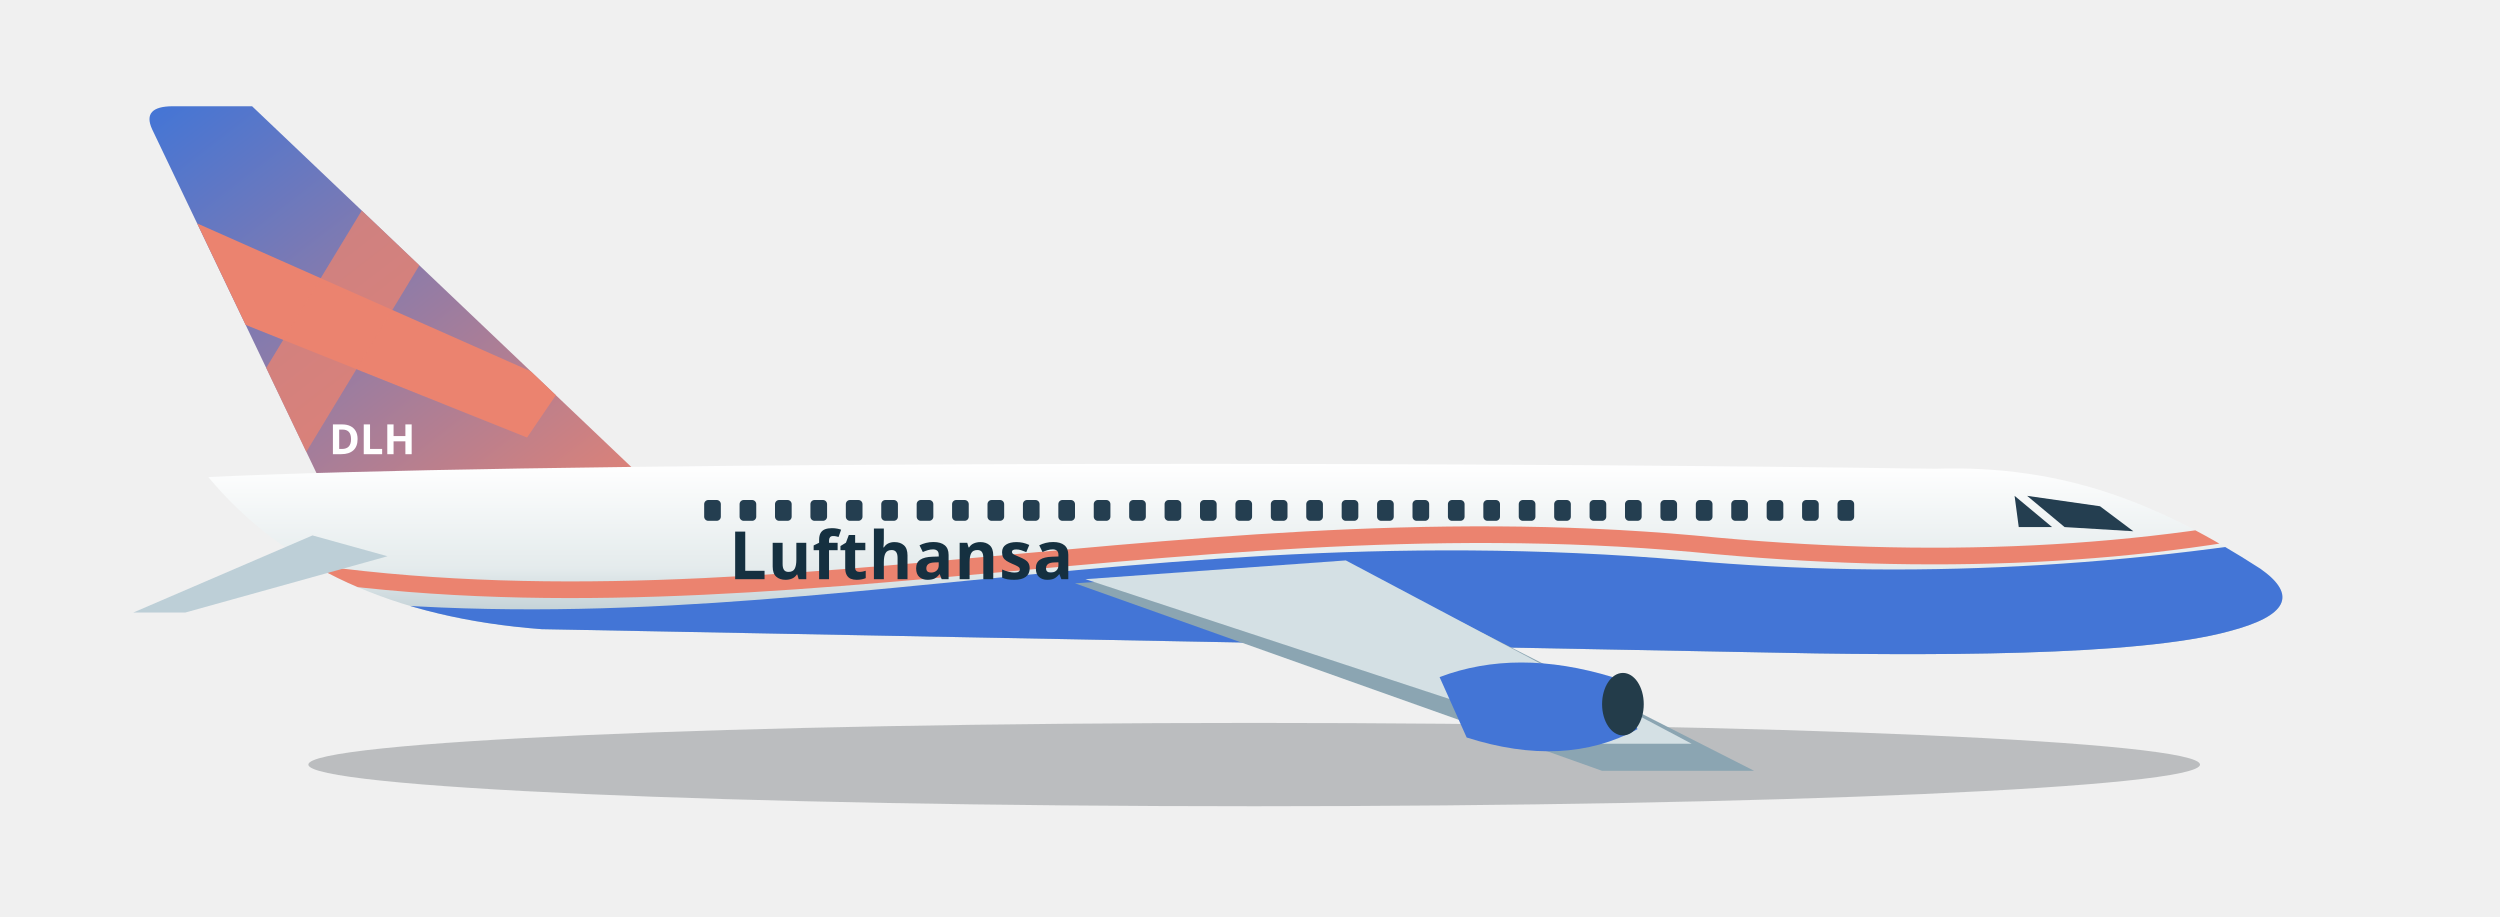
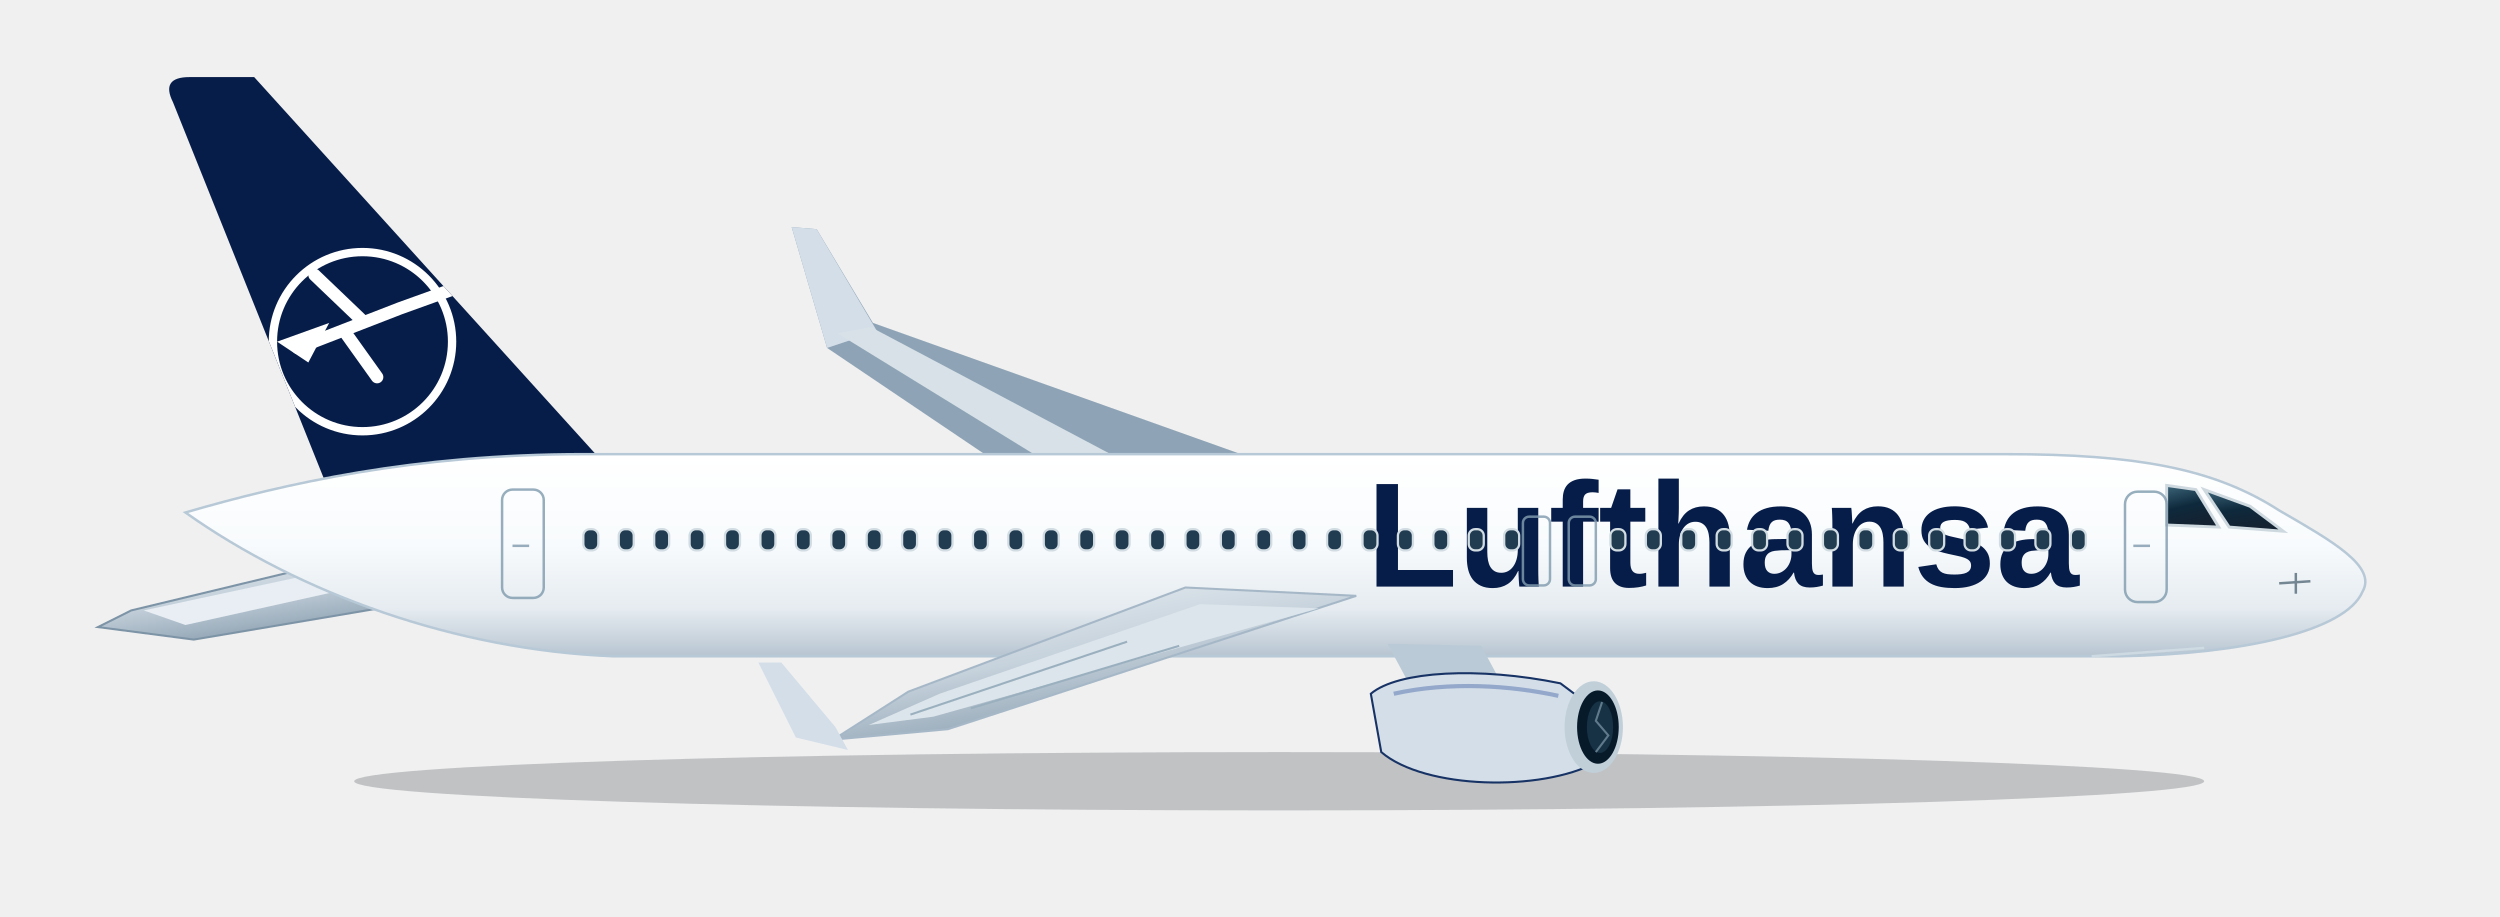
- <svg xmlns="http://www.w3.org/2000/svg" width="1200" height="440" viewBox="0 0 1200 440">
+ <svg xmlns="http://www.w3.org/2000/svg" width="1200" height="440" viewBox="0 0 1200 440" role="img" aria-labelledby="title desc">
  <defs>
-     <linearGradient id="body" x1="0" y1="0" x2="0" y2="1">
-       <stop offset="0" stop-color="#FFFFFF" />
-       <stop offset=".55" stop-color="#E4EBEC" />
-       <stop offset="1" stop-color="#A4B9C3" />
+     <linearGradient id="fuselage" x1="0" y1="0" x2="0" y2="1">
+       <stop stop-color="#FFFFFF" />
+       <stop offset=".45" stop-color="#F8FBFD" />
+       <stop offset=".77" stop-color="#E5EBF0" />
+       <stop offset="1" stop-color="#B7C5D1" />
    </linearGradient>
-     <linearGradient id="tail" x1="0" y1="0" x2="1" y2="1">
-       <stop stop-color="#4375D6" />
-       <stop offset="1" stop-color="#EB836F" />
+     <linearGradient id="blue" x1="0" y1="0" x2="0" y2="1">
+       <stop stop-color="#23429C" />
+       <stop offset=".48" stop-color="#15357E" />
+       <stop offset="1" stop-color="#081D56" />
    </linearGradient>
-     <clipPath id="bodyclip">
-       <path d="M100 229 C245 222 647 221 929 225 C991 223 1037 242 1085 273 Q1112 292 1070 303 C1026 315 927 315 838 313 L260 302 Q154 294 100 229 Z" />
+     <linearGradient id="wing" x1="0" y1="0" x2=".6" y2="1">
+       <stop stop-color="#F0F5F8" />
+       <stop offset=".52" stop-color="#C6D2DC" />
+       <stop offset="1" stop-color="#7E94A6" />
+     </linearGradient>
+     <linearGradient id="engine" x1="0" y1="0" x2="0" y2="1">
+       <stop stop-color="#D3DEE8" />
+       <stop offset=".25" stop-color="#D3DEE8" />
+       <stop offset=".65" stop-color="#D3DEE8" />
+       <stop offset="1" stop-color="#D3DEE8" />
+     </linearGradient>
+     <linearGradient id="glass" x1="0" y1="0" x2=".3" y2="1">
+       <stop stop-color="#3D6579" />
+       <stop offset=".55" stop-color="#0E293C" />
+       <stop offset="1" stop-color="#142231" />
+     </linearGradient>
+     <clipPath id="bodyClip">
+       <path d="M89 246C137 232 199 218 280 218H963C1026 218 1063 225 1094 245C1120 260 1141 272 1134 284C1126 303 1076 314 1018 315H294C219 312 144 285 89 246Z" />
    </clipPath>
-     <clipPath id="tailclip">
-       <path d="M160 244 L73 62 Q68 51 83 51 L121 51 L326 246 Z" />
+     <clipPath id="tailClip">
+       <path d="M164 251L83 49Q77 37 91 37H122L314 249Z" />
    </clipPath>
+     <g id="indigo-wordmark">
+       <g fill="none" stroke="currentColor" stroke-width="7" stroke-linecap="round" stroke-linejoin="round">
+         <path d="M4 2V54" />
+         <path d="M24 54V32C24 12 53 12 53 32V54" />
+         <path d="M99 2V54M99 36C99 12 66 12 66 36C66 60 99 60 99 36" />
+         <path d="M117 23V54" />
+         <path d="M177 12C165 -4 137 -1 131 22C123 49 146 66 167 52C178 45 182 36 180 29H157" />
+         <ellipse cx="211" cy="36" rx="17" ry="19" />
+       </g>
+       <circle cx="117" cy="5" r="4.1" fill="currentColor" />
+     </g>
  </defs>
-   <ellipse cx="602" cy="367" rx="454" ry="20" fill="#020B12" opacity=".22" />
-   <path d="M160 244 L73 62 Q68 51 83 51 L121 51 L326 246 Z" fill="url(#tail)" />
-   <g clip-path="url(#tailclip)" fill="#EB836F">
-     <path d="M58 91 L270 185 L253 210 L68 136 Z" />
-     <path d="M99 224 L201 56 L230 80 L130 245 Z" opacity=".75" />
+   <ellipse cx="614" cy="375" rx="444" ry="14" fill="#020A16" opacity=".20" />
+   <path d="M526 254L397 167L380 109L392 110L419 155L663 242Z" fill="#8EA4B6" />
+   <path d="M397 167L380 109L392 110L421 159Z" fill="#D3DEE8" />
+   <path d="M402 160L532 240L586 246L418 157Z" fill="#D7E1E7" />
+   <g clip-path="url(#tailClip)">
+     <path d="M164 251L83 49Q77 37 91 37H122L314 249Z" fill="#071D49" />
+     <circle cx="174" cy="164" r="43" fill="none" stroke="#FFFFFF" stroke-width="4" />
+     <path d="M143 167L192 148L217 139M174 154L151 132M166 160L181 181" fill="none" stroke="#FFFFFF" stroke-width="6" stroke-linecap="round" stroke-linejoin="round" />
+     <path d="M133 164L158 155L148 174Z" fill="#FFFFFF" />
  </g>
-   <path d="M100 229 C245 222 647 221 929 225 C991 223 1037 242 1085 273 Q1112 292 1070 303 C1026 315 927 315 838 313 L260 302 Q154 294 100 229 Z" fill="url(#body)" />
-   <g clip-path="url(#bodyclip)">
-     <path d="M73 275 C331 327 520 244 810 269 Q968 283 1134 252 L1142 335 L74 335 Z" fill="#4375D6" />
-     <path d="M98 266 C332 316 557 238 813 261 Q985 278 1122 246" fill="none" stroke="#EB836F" stroke-width="8" />
+   <path d="M196 261L63 293L47 301L93 307L253 280Z" fill="url(#wing)" stroke="#7D94A7" stroke-width="1" />
+   <path d="M69 293L190 267L224 270L89 300Z" fill="#E8EEF3" />
+   <path d="M89 246C137 232 199 218 280 218H963C1026 218 1063 225 1094 245C1120 260 1141 272 1134 284C1126 303 1076 314 1018 315H294C219 312 144 285 89 246Z" fill="url(#fuselage)" stroke="#B7C8D6" stroke-width="1.2" />
+   <g clip-path="url(#bodyClip)">
+     <svg width="350" height="54" viewBox="0 0 473.730 75.453" x="660" y="229" preserveAspectRatio="xMinYMid meet">
+       <g transform="translate(-5.688 73.469)">
+         <path d="M6.688 -0.000 L6.688 -68.797 L21.094 -68.797 L21.094 -11.141 L58.016 -11.141 L58.016 -0.000 L6.688 -0.000 ZM81.006 -52.828 L81.006 -23.188 Q81.006 -20.125 81.490 -17.547 Q81.990 -14.984 83.100 -13.156 Q84.225 -11.328 86.006 -10.297 Q87.787 -9.281 90.381 -9.281 Q92.865 -9.281 94.896 -10.375 Q96.928 -11.469 98.381 -13.500 Q99.850 -15.531 100.646 -18.328 Q101.459 -21.141 101.459 -24.516 L101.459 -52.828 L115.193 -52.828 L115.193 -11.813 Q115.193 -10.156 115.209 -8.328 Q115.240 -6.500 115.303 -4.859 Q115.381 -3.219 115.443 -1.922 Q115.521 -0.641 115.584 0.000 L102.490 0.000 Q102.443 -0.594 102.318 -1.875 Q102.193 -3.172 102.115 -4.734 Q102.053 -6.297 101.975 -7.859 Q101.912 -9.422 101.912 -10.500 L101.662 -10.500 Q98.928 -4.500 94.693 -1.750 Q90.475 0.984 84.662 0.984 Q79.928 0.984 76.600 -0.578 Q73.287 -2.156 71.209 -4.859 Q69.146 -7.563 68.209 -11.266 Q67.287 -14.984 67.287 -19.281 L67.287 -52.828 L81.006 -52.828 ZM145.262 -43.563 L145.262 0.000 L131.590 0.000 L131.590 -43.563 L123.871 -43.563 L123.871 -52.828 L131.590 -52.828 L131.590 -58.344 Q131.590 -61.375 132.324 -63.938 Q133.059 -66.500 134.809 -68.406 Q136.574 -70.313 139.543 -71.391 Q142.527 -72.469 146.980 -72.469 Q149.324 -72.469 151.590 -72.219 Q153.855 -71.969 155.668 -71.688 L155.668 -62.844 Q154.793 -63.031 153.684 -63.156 Q152.590 -63.281 151.668 -63.281 Q149.762 -63.281 148.512 -62.891 Q147.262 -62.500 146.559 -61.719 Q145.855 -60.938 145.559 -59.734 Q145.262 -58.547 145.262 -56.984 L145.262 -52.828 L155.668 -52.828 L155.668 -43.563 L145.262 -43.563 ZM175.984 0.875 Q169.922 0.875 166.641 -2.422 Q163.375 -5.719 163.375 -12.406 L163.375 -43.563 L156.688 -43.563 L156.688 -52.828 L164.063 -52.828 L168.359 -65.234 L176.953 -65.234 L176.953 -52.828 L186.969 -52.828 L186.969 -43.563 L176.953 -43.563 L176.953 -16.109 Q176.953 -12.250 178.422 -10.422 Q179.891 -8.594 182.953 -8.594 Q184.234 -8.594 185.250 -8.781 Q186.281 -8.984 187.547 -9.281 L187.547 -0.781 Q185.016 0.047 182.172 0.453 Q179.344 0.875 175.984 0.875 ZM209.285 -42.281 Q212.066 -48.344 216.254 -51.078 Q220.457 -53.813 226.270 -53.813 Q231.051 -53.813 234.348 -52.250 Q237.645 -50.688 239.723 -47.953 Q241.801 -45.219 242.723 -41.500 Q243.660 -37.797 243.660 -33.500 L243.660 0.000 L229.988 0.000 L229.988 -29.594 Q229.988 -32.672 229.488 -35.234 Q229.004 -37.797 227.879 -39.625 Q226.754 -41.453 224.941 -42.469 Q223.145 -43.500 220.551 -43.500 Q218.066 -43.500 216.035 -42.406 Q214.020 -41.313 212.551 -39.281 Q211.082 -37.250 210.270 -34.438 Q209.473 -31.641 209.473 -28.266 L209.473 0.000 L195.754 0.000 L195.754 -72.469 L209.473 -72.469 L209.473 -52.688 Q209.473 -51.125 209.426 -49.531 Q209.379 -47.953 209.301 -46.563 Q209.223 -45.172 209.176 -44.047 Q209.129 -42.922 209.082 -42.281 L209.285 -42.281 ZM269.041 0.984 Q265.229 0.984 262.229 -0.063 Q259.229 -1.125 257.119 -3.141 Q255.025 -5.172 253.900 -8.156 Q252.791 -11.141 252.791 -14.938 Q252.791 -19.625 254.416 -22.828 Q256.057 -26.031 258.885 -28.000 Q261.713 -29.984 265.525 -30.875 Q269.338 -31.781 273.635 -31.844 L285.010 -32.031 L285.010 -34.719 Q285.010 -37.594 284.494 -39.516 Q283.979 -41.453 282.994 -42.672 Q282.025 -43.891 280.588 -44.406 Q279.150 -44.922 277.291 -44.922 Q275.588 -44.922 274.244 -44.578 Q272.900 -44.234 271.916 -43.375 Q270.947 -42.531 270.338 -41.094 Q269.729 -39.656 269.479 -37.453 L255.182 -38.141 Q255.760 -41.609 257.322 -44.453 Q258.885 -47.313 261.635 -49.406 Q264.400 -51.516 268.432 -52.656 Q272.463 -53.813 277.885 -53.813 Q282.807 -53.813 286.666 -52.594 Q290.525 -51.375 293.213 -48.953 Q295.900 -46.531 297.307 -43.016 Q298.729 -39.500 298.729 -34.859 L298.729 -15.625 Q298.729 -13.766 298.900 -12.297 Q299.072 -10.844 299.525 -9.844 Q299.994 -8.844 300.854 -8.328 Q301.713 -7.813 303.072 -7.813 Q304.635 -7.813 306.104 -8.109 L306.104 -0.688 Q304.885 -0.391 303.900 -0.141 Q302.932 0.094 301.947 0.234 Q300.979 0.391 299.869 0.484 Q298.775 0.594 297.322 0.594 Q292.135 0.594 289.666 -1.953 Q287.213 -4.500 286.713 -9.422 L286.432 -9.422 Q283.697 -4.500 279.416 -1.750 Q275.150 0.984 269.041 0.984 ZM285.010 -24.469 L277.979 -24.359 Q275.775 -24.266 273.791 -24.000 Q271.822 -23.734 270.338 -22.875 Q268.854 -22.016 267.963 -20.406 Q267.088 -18.797 267.088 -16.016 Q267.088 -12.250 268.822 -10.422 Q270.557 -8.594 273.432 -8.594 Q276.072 -8.594 278.213 -9.719 Q280.369 -10.844 281.854 -12.672 Q283.354 -14.500 284.182 -16.891 Q285.010 -19.281 285.010 -21.781 L285.010 -24.469 ZM346.688 0.000 L346.688 -29.641 Q346.688 -32.719 346.188 -35.281 Q345.703 -37.844 344.578 -39.672 Q343.453 -41.500 341.641 -42.531 Q339.844 -43.563 337.250 -43.563 Q334.766 -43.563 332.734 -42.453 Q330.719 -41.359 329.250 -39.328 Q327.781 -37.313 326.969 -34.500 Q326.172 -31.688 326.172 -28.328 L326.172 0.000 L312.453 0.000 L312.453 -41.016 Q312.453 -42.719 312.422 -44.531 Q312.406 -46.344 312.328 -47.969 Q312.250 -49.609 312.203 -50.906 Q312.156 -52.203 312.063 -52.828 L325.141 -52.828 Q325.250 -52.250 325.344 -50.953 Q325.438 -49.656 325.531 -48.094 Q325.641 -46.531 325.703 -44.969 Q325.781 -43.406 325.781 -42.328 L325.984 -42.328 Q328.766 -48.391 332.953 -51.125 Q337.156 -53.859 342.969 -53.859 Q347.750 -53.859 351.047 -52.297 Q354.344 -50.734 356.422 -48.000 Q358.500 -45.266 359.422 -41.547 Q360.359 -37.844 360.359 -33.547 L360.359 0.000 L346.688 0.000 ZM418.068 -15.438 Q418.068 -11.625 416.475 -8.594 Q414.896 -5.563 411.865 -3.438 Q408.834 -1.313 404.443 -0.156 Q400.053 0.984 394.428 0.984 Q389.412 0.984 385.350 0.250 Q381.303 -0.484 378.240 -2.172 Q375.193 -3.859 373.146 -6.547 Q371.100 -9.234 370.068 -13.188 L382.131 -14.984 Q382.709 -12.797 383.740 -11.422 Q384.771 -10.063 386.271 -9.328 Q387.787 -8.594 389.818 -8.344 Q391.850 -8.109 394.428 -8.109 Q396.771 -8.109 398.803 -8.375 Q400.834 -8.641 402.318 -9.297 Q403.803 -9.969 404.631 -11.156 Q405.475 -12.359 405.475 -14.156 Q405.475 -16.219 404.271 -17.406 Q403.084 -18.609 401.006 -19.359 Q398.928 -20.125 396.115 -20.672 Q393.318 -21.234 390.131 -21.969 Q386.818 -22.703 383.584 -23.719 Q380.365 -24.750 377.818 -26.500 Q375.287 -28.266 373.725 -30.969 Q372.162 -33.688 372.162 -37.844 Q372.162 -41.609 373.631 -44.563 Q375.100 -47.516 377.928 -49.578 Q380.756 -51.656 384.928 -52.750 Q389.115 -53.859 394.537 -53.859 Q398.834 -53.859 402.537 -53.047 Q406.256 -52.250 409.178 -50.516 Q412.115 -48.781 414.084 -46.094 Q416.068 -43.406 416.850 -39.594 L404.693 -38.328 Q404.350 -40.234 403.459 -41.469 Q402.584 -42.719 401.287 -43.453 Q400.006 -44.188 398.287 -44.453 Q396.584 -44.734 394.537 -44.734 Q389.646 -44.734 387.209 -43.484 Q384.771 -42.234 384.771 -39.313 Q384.771 -37.500 385.771 -36.422 Q386.771 -35.359 388.600 -34.641 Q390.428 -33.938 392.943 -33.422 Q395.459 -32.906 398.443 -32.172 Q402.100 -31.391 405.631 -30.344 Q409.178 -29.297 411.928 -27.469 Q414.693 -25.641 416.381 -22.750 Q418.068 -19.875 418.068 -15.438 ZM441.355 0.984 Q437.543 0.984 434.543 -0.063 Q431.543 -1.125 429.434 -3.141 Q427.340 -5.172 426.215 -8.156 Q425.105 -11.141 425.105 -14.938 Q425.105 -19.625 426.730 -22.828 Q428.371 -26.031 431.199 -28.000 Q434.027 -29.984 437.840 -30.875 Q441.652 -31.781 445.949 -31.844 L457.324 -32.031 L457.324 -34.719 Q457.324 -37.594 456.809 -39.516 Q456.293 -41.453 455.309 -42.672 Q454.340 -43.891 452.902 -44.406 Q451.465 -44.922 449.605 -44.922 Q447.902 -44.922 446.559 -44.578 Q445.215 -44.234 444.230 -43.375 Q443.262 -42.531 442.652 -41.094 Q442.043 -39.656 441.793 -37.453 L427.496 -38.141 Q428.074 -41.609 429.637 -44.453 Q431.199 -47.313 433.949 -49.406 Q436.715 -51.516 440.746 -52.656 Q444.777 -53.813 450.199 -53.813 Q455.121 -53.813 458.980 -52.594 Q462.840 -51.375 465.527 -48.953 Q468.215 -46.531 469.621 -43.016 Q471.043 -39.500 471.043 -34.859 L471.043 -15.625 Q471.043 -13.766 471.215 -12.297 Q471.387 -10.844 471.840 -9.844 Q472.309 -8.844 473.168 -8.328 Q474.027 -7.813 475.387 -7.813 Q476.949 -7.813 478.418 -8.109 L478.418 -0.688 Q477.199 -0.391 476.215 -0.141 Q475.246 0.094 474.262 0.234 Q473.293 0.391 472.184 0.484 Q471.090 0.594 469.637 0.594 Q464.449 0.594 461.980 -1.953 Q459.527 -4.500 459.027 -9.422 L458.746 -9.422 Q456.012 -4.500 451.730 -1.750 Q447.465 0.984 441.355 0.984 ZM457.324 -24.469 L450.293 -24.359 Q448.090 -24.266 446.105 -24.000 Q444.137 -23.734 442.652 -22.875 Q441.168 -22.016 440.277 -20.406 Q439.402 -18.797 439.402 -16.016 Q439.402 -12.250 441.137 -10.422 Q442.871 -8.594 445.746 -8.594 Q448.387 -8.594 450.527 -9.719 Q452.684 -10.844 454.168 -12.672 Q455.668 -14.500 456.496 -16.891 Q457.324 -19.281 457.324 -21.781 L457.324 -24.469 Z" fill="#071D49" />
+       </g>
+     </svg>
  </g>
-   <g fill="#243E50">
-     <rect x="338" y="240" width="8" height="10" rx="2" />
-     <rect x="355" y="240" width="8" height="10" rx="2" />
-     <rect x="372" y="240" width="8" height="10" rx="2" />
-     <rect x="389" y="240" width="8" height="10" rx="2" />
-     <rect x="406" y="240" width="8" height="10" rx="2" />
-     <rect x="423" y="240" width="8" height="10" rx="2" />
-     <rect x="440" y="240" width="8" height="10" rx="2" />
-     <rect x="457" y="240" width="8" height="10" rx="2" />
-     <rect x="474" y="240" width="8" height="10" rx="2" />
-     <rect x="491" y="240" width="8" height="10" rx="2" />
-     <rect x="508" y="240" width="8" height="10" rx="2" />
-     <rect x="525" y="240" width="8" height="10" rx="2" />
-     <rect x="542" y="240" width="8" height="10" rx="2" />
-     <rect x="559" y="240" width="8" height="10" rx="2" />
-     <rect x="576" y="240" width="8" height="10" rx="2" />
-     <rect x="593" y="240" width="8" height="10" rx="2" />
-     <rect x="610" y="240" width="8" height="10" rx="2" />
-     <rect x="627" y="240" width="8" height="10" rx="2" />
-     <rect x="644" y="240" width="8" height="10" rx="2" />
-     <rect x="661" y="240" width="8" height="10" rx="2" />
-     <rect x="678" y="240" width="8" height="10" rx="2" />
-     <rect x="695" y="240" width="8" height="10" rx="2" />
-     <rect x="712" y="240" width="8" height="10" rx="2" />
-     <rect x="729" y="240" width="8" height="10" rx="2" />
-     <rect x="746" y="240" width="8" height="10" rx="2" />
-     <rect x="763" y="240" width="8" height="10" rx="2" />
-     <rect x="780" y="240" width="8" height="10" rx="2" />
-     <rect x="797" y="240" width="8" height="10" rx="2" />
-     <rect x="814" y="240" width="8" height="10" rx="2" />
-     <rect x="831" y="240" width="8" height="10" rx="2" />
-     <rect x="848" y="240" width="8" height="10" rx="2" />
-     <rect x="865" y="240" width="8" height="10" rx="2" />
-     <rect x="882" y="240" width="8" height="10" rx="2" />
-     <path d="M973 238 L1008 243 L1024 255 L991 253 Z" />
-     <path d="M967 238 L985 253 L969 253 Z" />
+   <g fill="#213C50" stroke="#D2DCE3" stroke-width="1.1">
+     <rect x="280" y="254" width="7.2" height="10.2" rx="3.1" />
+     <rect x="297" y="254" width="7.2" height="10.2" rx="3.1" />
+     <rect x="314" y="254" width="7.2" height="10.2" rx="3.1" />
+     <rect x="331" y="254" width="7.2" height="10.2" rx="3.1" />
+     <rect x="348" y="254" width="7.2" height="10.2" rx="3.1" />
+     <rect x="365" y="254" width="7.2" height="10.2" rx="3.1" />
+     <rect x="382" y="254" width="7.2" height="10.2" rx="3.1" />
+     <rect x="399" y="254" width="7.2" height="10.2" rx="3.1" />
+     <rect x="416" y="254" width="7.2" height="10.2" rx="3.1" />
+     <rect x="433" y="254" width="7.2" height="10.2" rx="3.1" />
+     <rect x="450" y="254" width="7.2" height="10.2" rx="3.1" />
+     <rect x="467" y="254" width="7.2" height="10.2" rx="3.1" />
+     <rect x="484" y="254" width="7.2" height="10.2" rx="3.1" />
+     <rect x="501" y="254" width="7.2" height="10.2" rx="3.1" />
+     <rect x="518" y="254" width="7.2" height="10.2" rx="3.1" />
+     <rect x="535" y="254" width="7.2" height="10.2" rx="3.1" />
+     <rect x="552" y="254" width="7.2" height="10.2" rx="3.1" />
+     <rect x="569" y="254" width="7.2" height="10.2" rx="3.1" />
+     <rect x="586" y="254" width="7.2" height="10.2" rx="3.1" />
+     <rect x="603" y="254" width="7.2" height="10.2" rx="3.1" />
+     <rect x="620" y="254" width="7.2" height="10.2" rx="3.1" />
+     <rect x="637" y="254" width="7.2" height="10.2" rx="3.1" />
+     <rect x="654" y="254" width="7.2" height="10.2" rx="3.1" />
+     <rect x="671" y="254" width="7.2" height="10.2" rx="3.1" />
+     <rect x="688" y="254" width="7.2" height="10.2" rx="3.1" />
+     <rect x="705" y="254" width="7.2" height="10.2" rx="3.1" />
+     <rect x="722" y="254" width="7.2" height="10.2" rx="3.1" />
+     <rect x="773" y="254" width="7.2" height="10.2" rx="3.1" />
+     <rect x="790" y="254" width="7.2" height="10.2" rx="3.1" />
+     <rect x="807" y="254" width="7.2" height="10.2" rx="3.1" />
+     <rect x="824" y="254" width="7.2" height="10.2" rx="3.1" />
+     <rect x="841" y="254" width="7.2" height="10.2" rx="3.1" />
+     <rect x="858" y="254" width="7.2" height="10.2" rx="3.1" />
+     <rect x="875" y="254" width="7.2" height="10.2" rx="3.1" />
+     <rect x="892" y="254" width="7.2" height="10.2" rx="3.1" />
+     <rect x="909" y="254" width="7.2" height="10.2" rx="3.1" />
+     <rect x="926" y="254" width="7.2" height="10.2" rx="3.1" />
+     <rect x="943" y="254" width="7.2" height="10.2" rx="3.1" />
+     <rect x="960" y="254" width="7.2" height="10.2" rx="3.1" />
+     <rect x="977" y="254" width="7.2" height="10.2" rx="3.1" />
+     <rect x="994" y="254" width="7.2" height="10.2" rx="3.1" />
  </g>
-   <path d="M516 280 L769 370 L842 370 L647 271 Z" fill="#8BA5B2" />
-   <path d="M521 278 L761 357 L812 357 L646 269 Z" fill="#D4E0E4" />
-   <path d="M691 325 Q728 311 774 325 L786 350 Q751 369 704 354 Z" fill="#4375D6" />
-   <ellipse cx="779" cy="338" rx="10" ry="15" fill="#233C4A" />
-   <path d="M186 267 L89 294 L64 294 L150 257 Z" fill="#BDCFD7" />
-   <text id="airline-name" x="350" y="278" font-family="sans-serif" font-size="32.00" font-weight="bold" letter-spacing="0.4" fill="#153040">Lufthansa</text>
-   <text x="158" y="218" font-family="sans-serif" font-size="20" font-weight="bold" fill="#FFFFFF">DLH</text>
+   <g fill="url(#glass)" stroke="#CED8DF" stroke-width="1.4">
+     <path d="M1058 235L1080 243L1096 255L1070 253Z" />
+     <path d="M1040 233L1054 235L1065 253L1040 252Z" />
+   </g>
+   <g fill="none" stroke="#819CAF" stroke-width="1.2" opacity=".82">
+     <rect x="1020" y="236" width="20" height="53" rx="6" />
+     <path d="M1024 262H1032" />
+     <rect x="241" y="235" width="20" height="52" rx="5" />
+     <path d="M246 262H254" />
+     <rect x="731" y="248" width="13" height="33" rx="3" />
+     <rect x="753" y="248" width="13" height="33" rx="3" />
+     <path d="M1094 280L1109 279M1102 275V285" stroke="#596E7D" />
+   </g>
+   <path d="M569 282L651 286L455 350L400 355L436 332Z" fill="url(#wing)" stroke="#A6B8C7" stroke-width="1" />
+   <path d="M576 290L633 292L448 344L417 348L451 333Z" fill="#DCE5EB" />
+   <path d="M541 308L437 343M566 310L466 340" stroke="#9BB0BF" stroke-width="1" />
+   <path d="M401 349L375 318L364 318L382 354L407 360Z" fill="#D3DEE8" />
+   <path d="M666 309L711 310L725 336L680 335Z" fill="#BACAD6" />
+   <path d="M658 333C671 322 710 320 749 328L769 343L766 366C740 380 684 379 663 361Z" fill="url(#engine)" stroke="#173264" stroke-width="1" />
+   <path d="M669 333C696 327 725 329 748 334" stroke="#7891BE" stroke-width="2" fill="none" opacity=".7" />
+   <ellipse cx="765" cy="349" rx="14" ry="22" fill="#C1CFD9" />
+   <ellipse cx="767" cy="349" rx="10" ry="17.6" fill="#071A2A" />
+   <ellipse cx="768" cy="349" rx="6.3" ry="12.4" fill="#163244" />
+   <path d="M769 337L766 346L772 353L766 361" stroke="#607A8C" stroke-width="1" fill="none" />
+   <path d="M1004 315L1058 311" stroke="#D3DEE6" stroke-width="1.2" opacity=".8" />
</svg>
